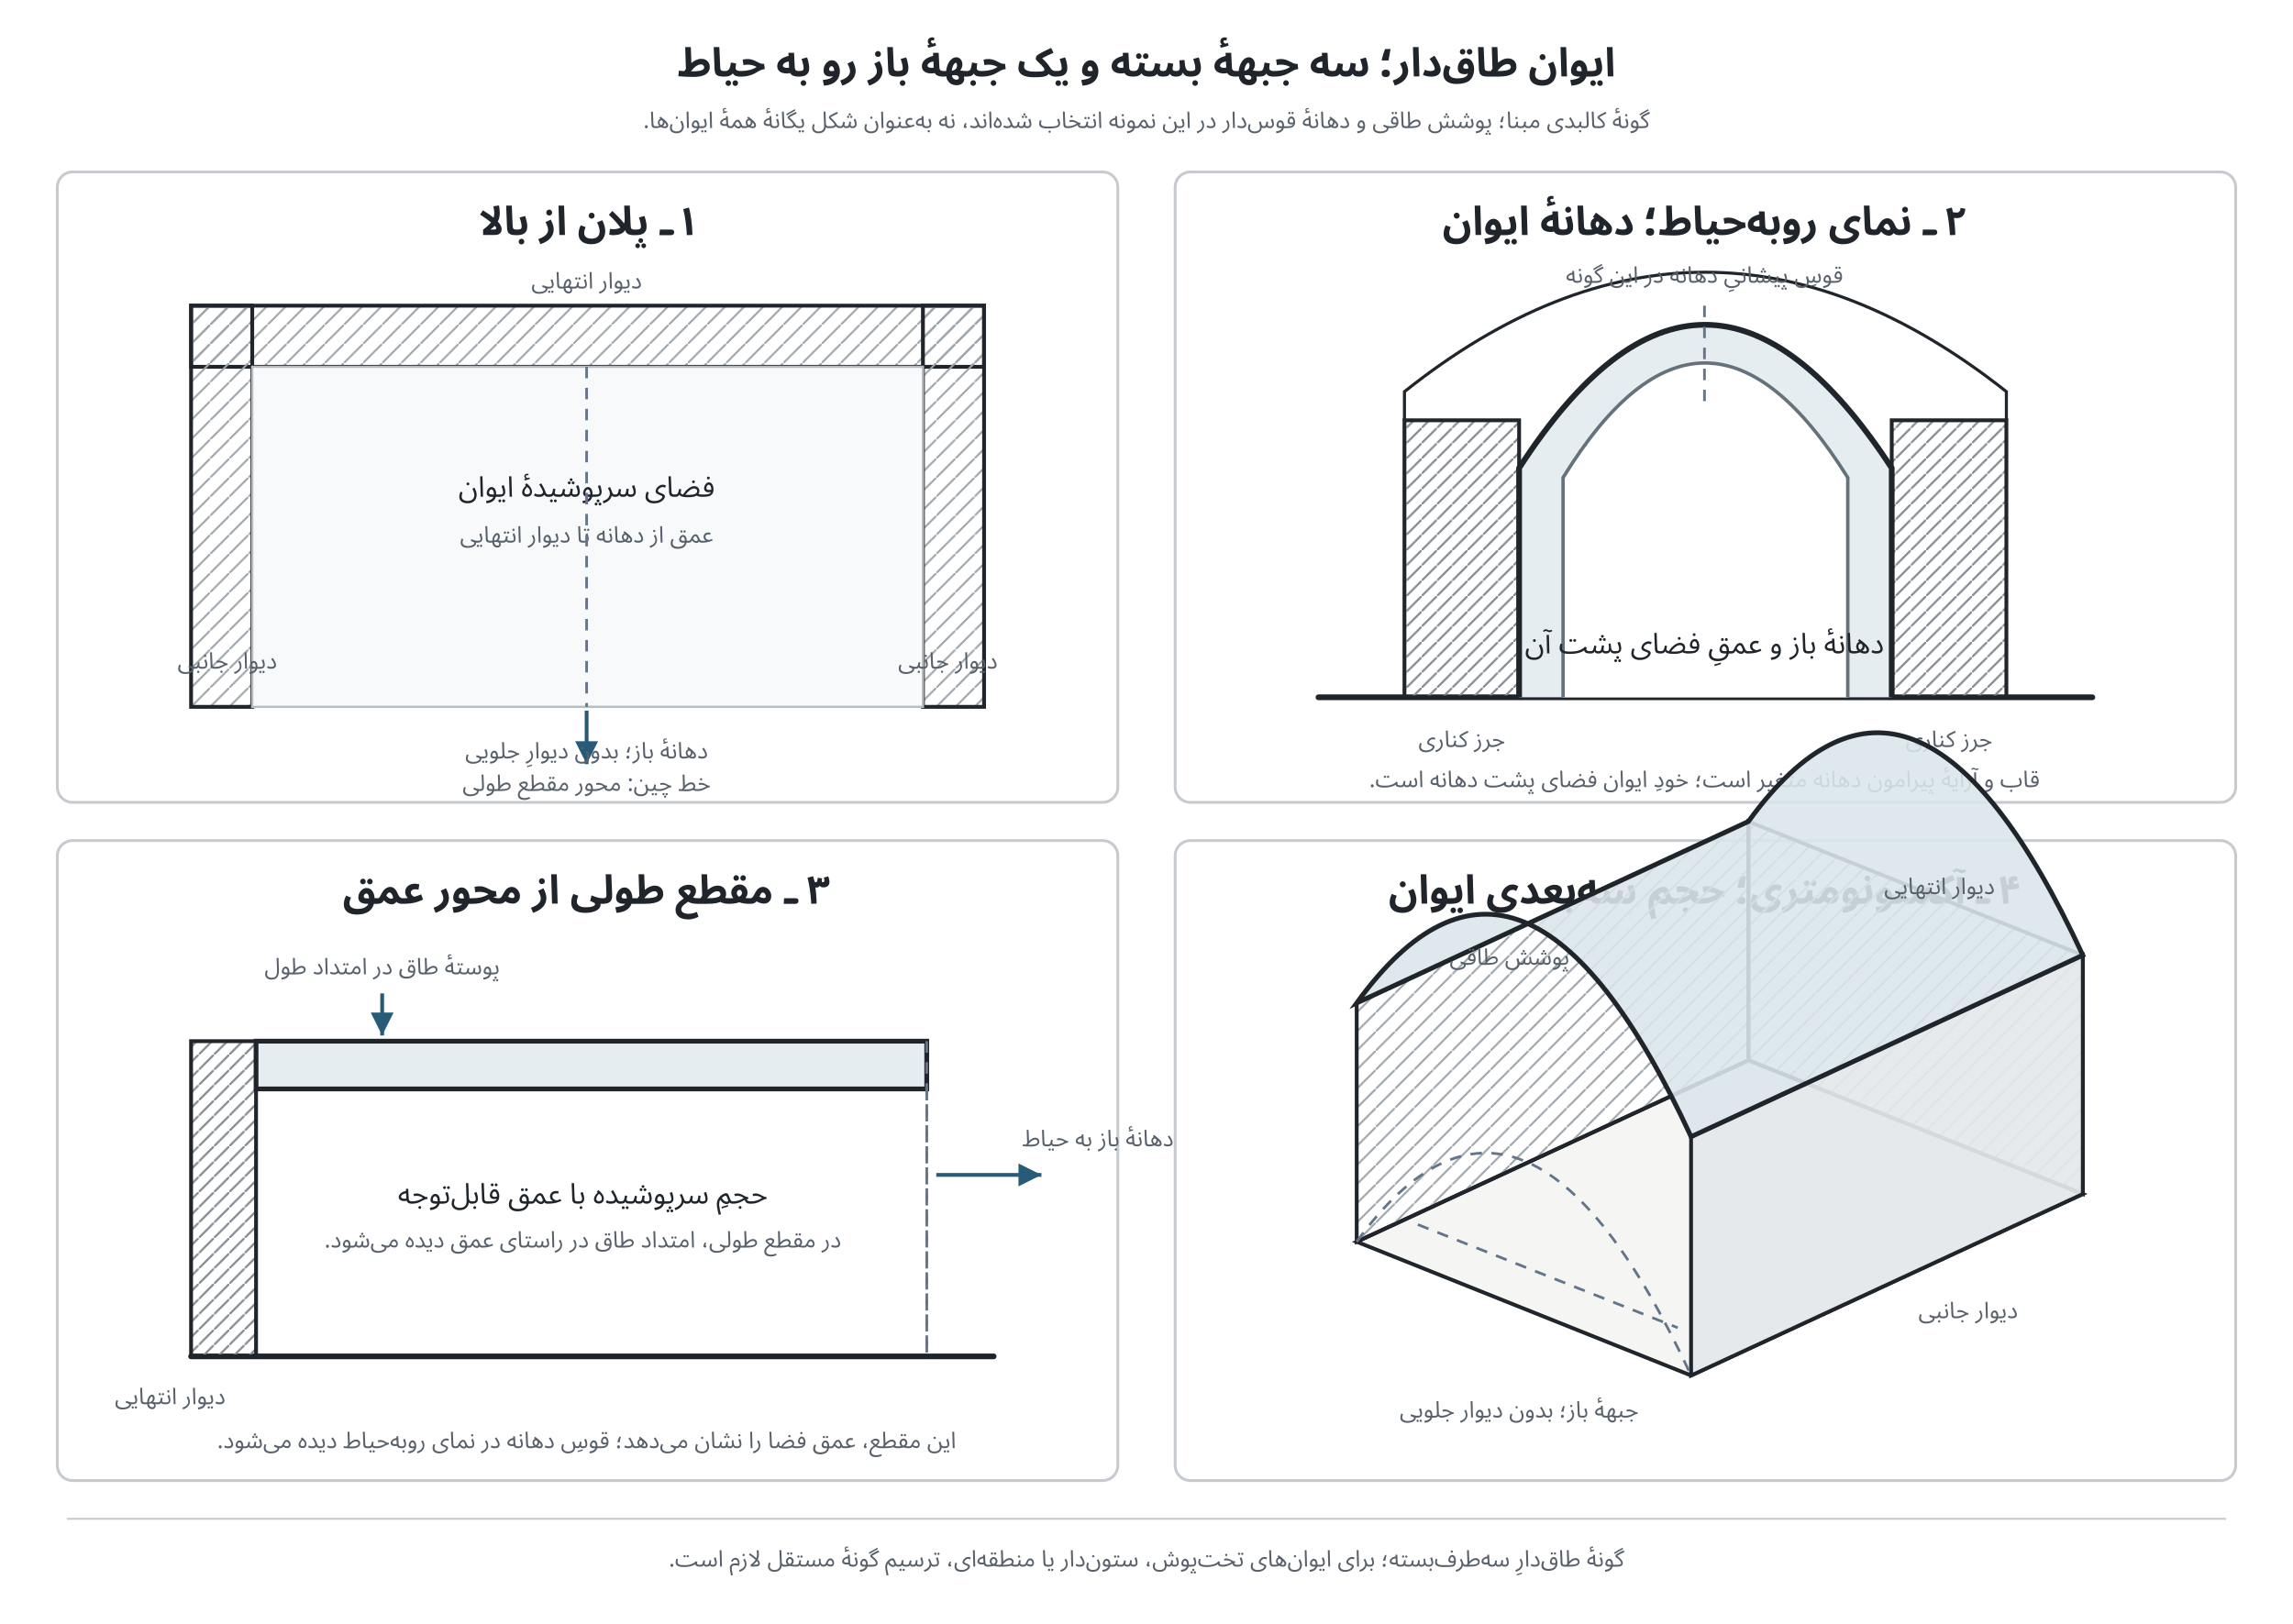
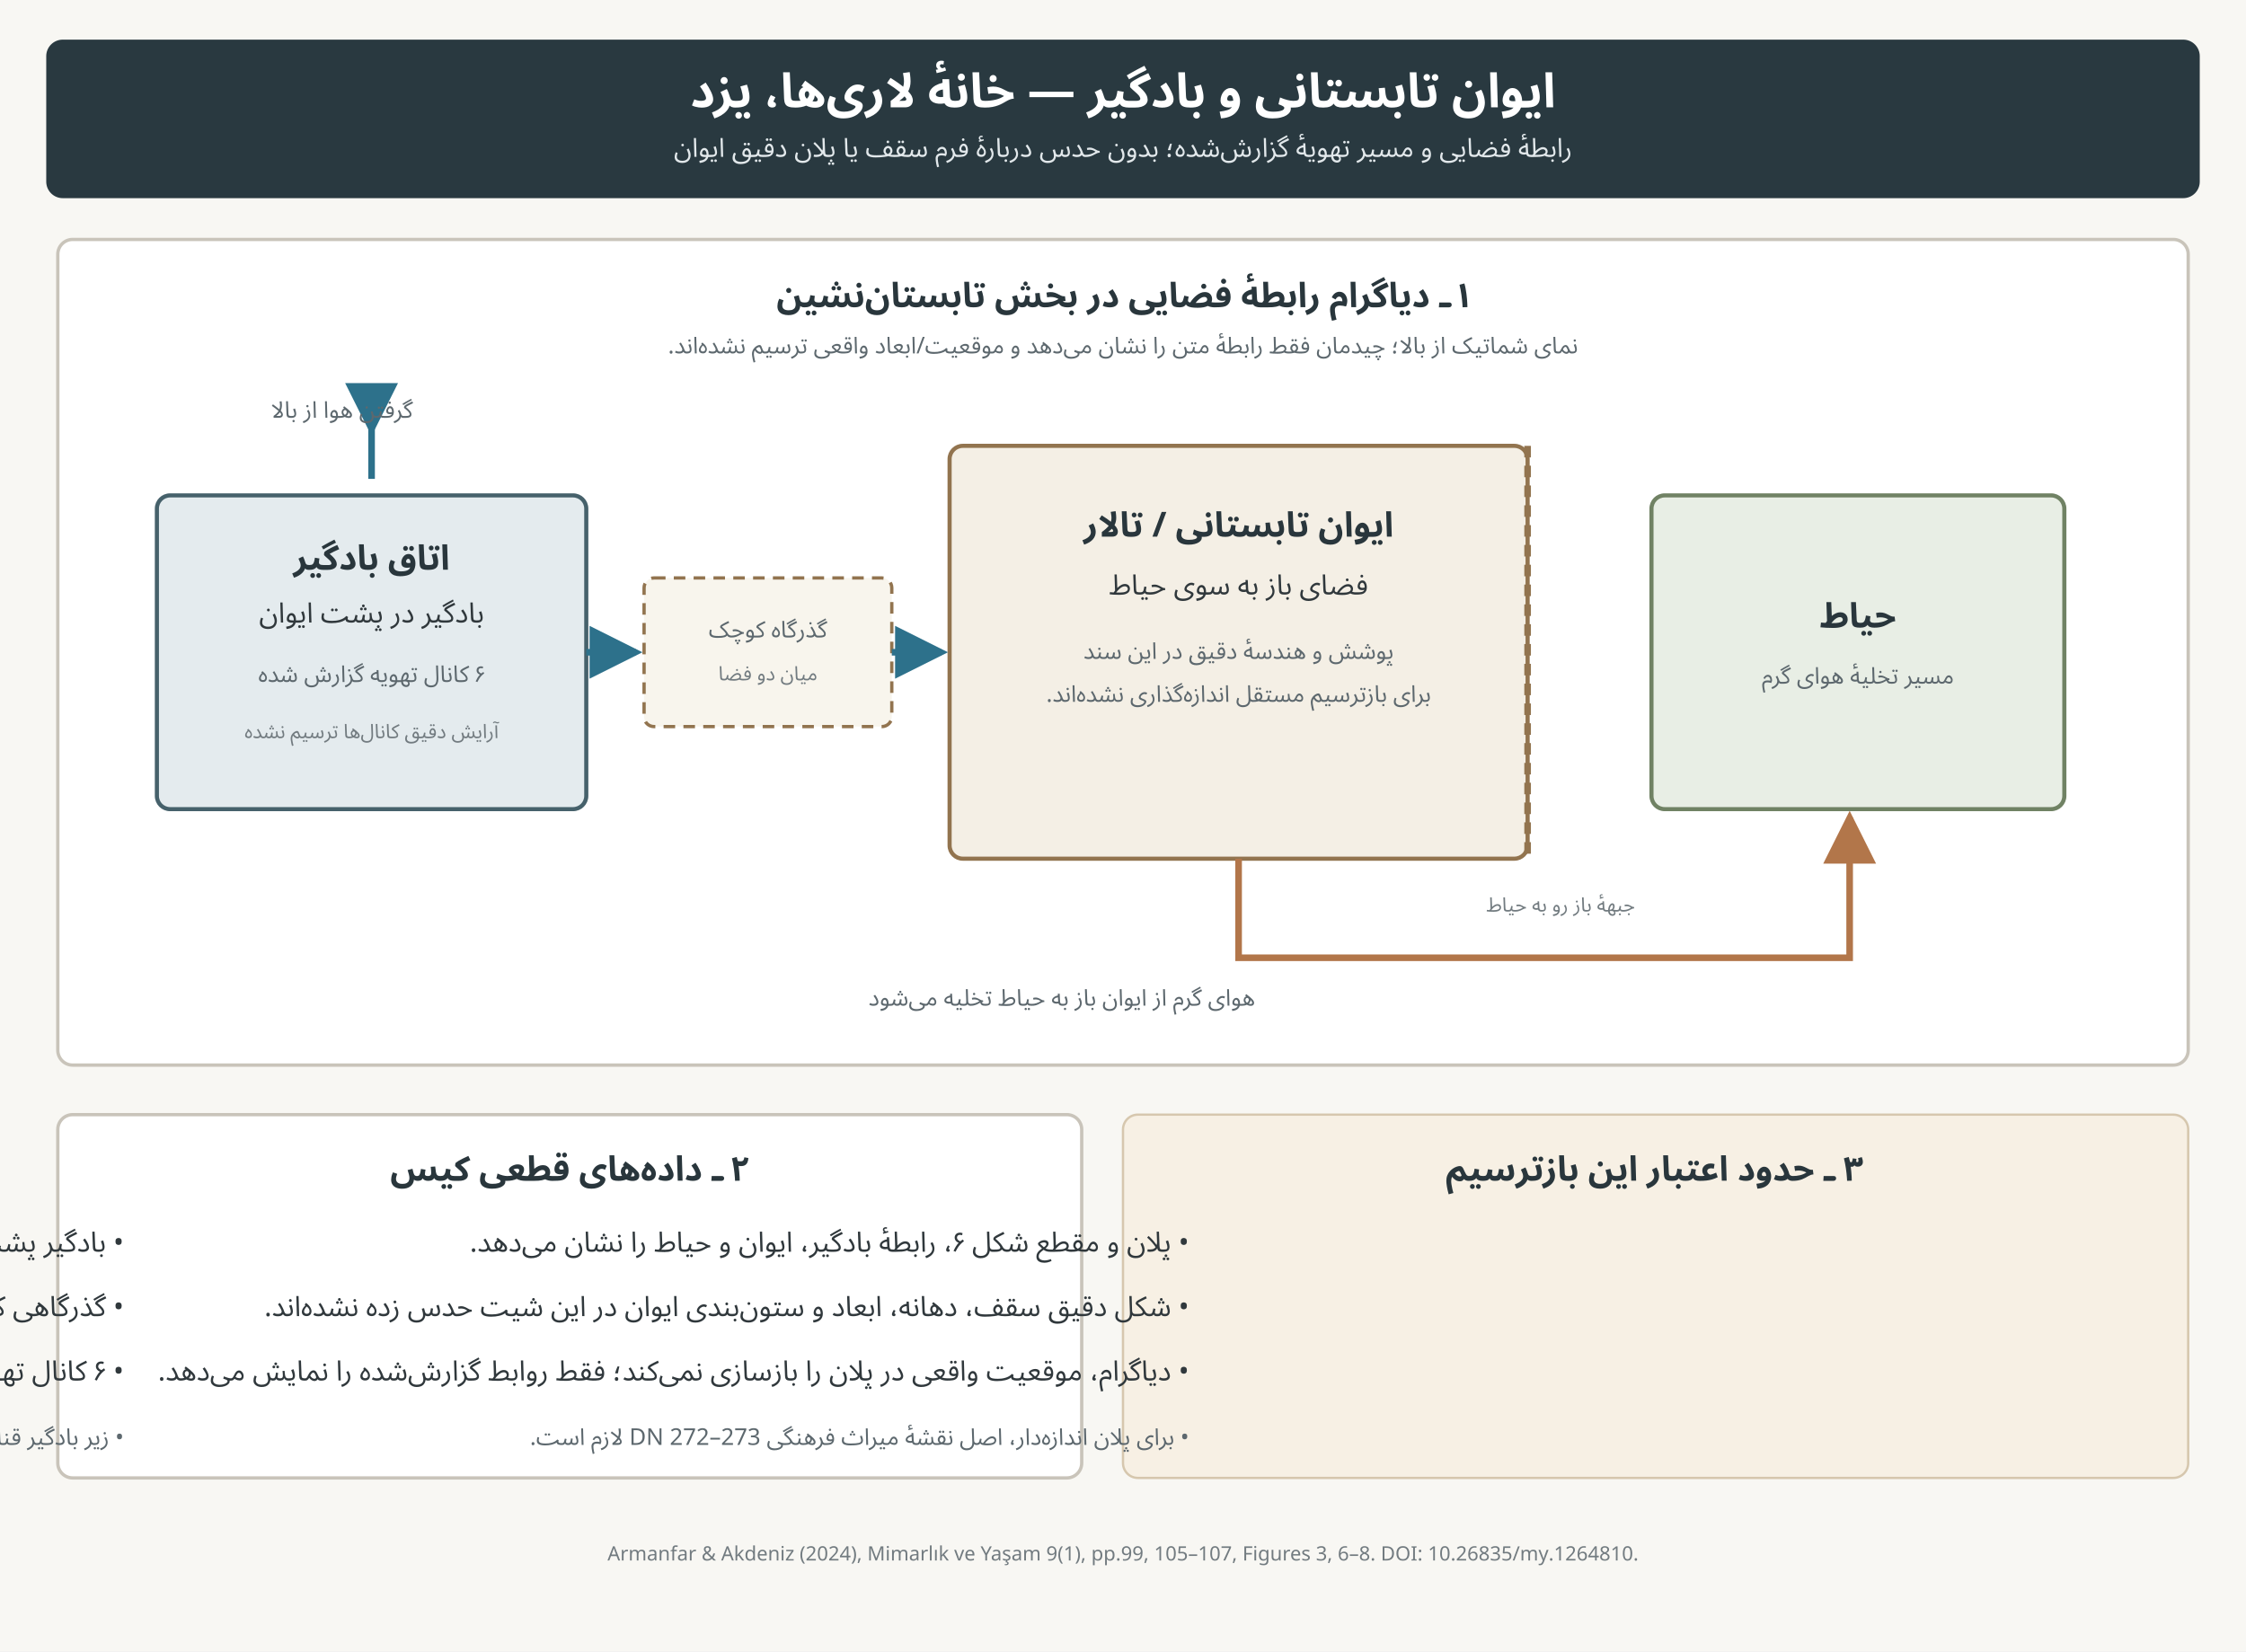
- <svg xmlns="http://www.w3.org/2000/svg" width="1200" height="850" viewBox="0 0 1200 850" role="img" aria-labelledby="title desc">
+ <svg xmlns="http://www.w3.org/2000/svg" width="1360" height="1000" viewBox="0 0 1360 1000" role="img" aria-labelledby="t desc">
  <defs>
-     <pattern id="wall" width="10" height="10" patternUnits="userSpaceOnUse">
-       <path d="M0 10 L10 0" stroke="#9da4aa" stroke-width="1" />
-     </pattern>
-     <pattern id="cut" width="8" height="8" patternUnits="userSpaceOnUse">
-       <path d="M0 8 L8 0" stroke="#858b91" stroke-width="1.1" />
-     </pattern>
-     <marker id="arr" markerWidth="8" markerHeight="8" refX="6" refY="3" orient="auto">
-       <path d="M0 0 L6 3 L0 6 Z" fill="#285b78" />
+     <style>
+  .bg{fill:#f8f7f3}.panel{fill:#fff;stroke:#c9c4ba;stroke-width:2}
+  .title{font-family:Vazirmatn,'Noto Sans Arabic',sans-serif;font-size:29px;font-weight:700;fill:#20282d}
+  .subtitle{font-family:Vazirmatn,'Noto Sans Arabic',sans-serif;font-size:16px;fill:#4d5960}
+  .head{font-family:Vazirmatn,'Noto Sans Arabic',sans-serif;font-size:21px;font-weight:700;fill:#29363c}
+  .body{font-family:Vazirmatn,'Noto Sans Arabic',sans-serif;font-size:17px;fill:#30383c}
+  .small{font-family:Vazirmatn,'Noto Sans Arabic',sans-serif;font-size:14px;fill:#5d686e}
+  .tiny{font-family:Vazirmatn,'Noto Sans Arabic',sans-serif;font-size:12px;fill:#727b80}
+  .room{fill:#edf0ec;stroke:#45544c;stroke-width:2.5}
+  .wind{fill:#e4ebee;stroke:#46616b;stroke-width:2.5}
+  .iwan{fill:#f4efe5;stroke:#92744f;stroke-width:2.5}
+  .yard{fill:#e8eee5;stroke:#708264;stroke-width:2.5}
+  .passage{fill:#f8f5ed;stroke:#92744f;stroke-width:2;stroke-dasharray:7 5}
+  .air{fill:none;stroke:#2d718b;stroke-width:4;marker-end:url(#blueArrow)}
+  .hot{fill:none;stroke:#b2764a;stroke-width:4;marker-end:url(#warmArrow)}
+  .note{fill:#f7f0e4;stroke:#d6c7ae;stroke-width:1.4}
+  .line{fill:none;stroke:#65716c;stroke-width:1.5;stroke-dasharray:6 5}
+  </style>
+     <marker id="blueArrow" markerWidth="9" markerHeight="9" refX="7" refY="4" orient="auto">
+       <path d="M0 0L8 4L0 8Z" fill="#2d718b" />
    </marker>
-     <style>
-  .panel{fill:#fff;stroke:#c7cbd0;stroke-width:1.5}
-  .outline{fill:none;stroke:#20252b;stroke-width:3;stroke-linejoin:round;stroke-linecap:round}
-  .thin{fill:none;stroke:#20252b;stroke-width:1.6}
-  .dash{fill:none;stroke:#64748b;stroke-width:1.4;stroke-dasharray:6 5}
-  .blue{fill:none;stroke:#285b78;stroke-width:2;marker-end:url(#arr)}
-  .head{font:600 21px Vazirmatn,'Noto Sans Arabic',sans-serif;fill:#20252b}
-  .label{font:15px Vazirmatn,'Noto Sans Arabic',sans-serif;fill:#20252b}
-  .small{font:12px Vazirmatn,'Noto Sans Arabic',sans-serif;fill:#58616b}
-  </style>
+     <marker id="warmArrow" markerWidth="9" markerHeight="9" refX="7" refY="4" orient="auto">
+       <path d="M0 0L8 4L0 8Z" fill="#b2764a" />
+     </marker>
  </defs>
-   <rect width="1200" height="850" fill="#fff" />
-   <text x="600" y="40" text-anchor="middle" direction="rtl" class="head">ایوان طاق‌دار؛ سه جبههٔ بسته و یک جبههٔ باز رو به حیاط</text>
-   <text x="600" y="67" text-anchor="middle" direction="rtl" class="small">گونهٔ کالبدی مبنا؛ پوشش طاقی و دهانهٔ قوس‌دار در این نمونه انتخاب شده‌اند، نه به‌عنوان شکل یگانهٔ همهٔ ایوان‌ها.</text>
-   <rect class="panel" x="30" y="90" width="555" height="330" rx="8" />
-   <text x="307" y="123" text-anchor="middle" direction="rtl" class="head">۱ ـ پلان از بالا</text>
-   <rect x="100" y="160" width="415" height="32" fill="url(#wall)" stroke="#20252b" stroke-width="2" />
-   <rect x="100" y="160" width="32" height="210" fill="url(#wall)" stroke="#20252b" stroke-width="2" />
-   <rect x="483" y="160" width="32" height="210" fill="url(#wall)" stroke="#20252b" stroke-width="2" />
-   <rect x="132" y="192" width="351" height="178" fill="#f8f9fa" stroke="#b7bdc3" stroke-width="1.2" />
-   <text x="307" y="260" text-anchor="middle" direction="rtl" class="label">فضای سرپوشیدهٔ ایوان</text>
-   <text x="307" y="284" text-anchor="middle" direction="rtl" class="small">عمق از دهانه تا دیوار انتهایی</text>
-   <text x="307" y="151" text-anchor="middle" direction="rtl" class="small">دیوار انتهایی</text>
-   <text x="145" y="350" text-anchor="start" direction="rtl" class="small">دیوار جانبی</text>
-   <text x="470" y="350" text-anchor="end" direction="rtl" class="small">دیوار جانبی</text>
-   <path d="M307 372 V400" class="blue" />
-   <text x="307" y="397" text-anchor="middle" direction="rtl" class="small">دهانهٔ باز؛ بدون دیوارِ جلویی</text>
-   <text x="307" y="414" text-anchor="middle" direction="rtl" class="small">خط چین: محور مقطع طولی</text>
-   <line x1="307" y1="192" x2="307" y2="370" class="dash" />
-   <rect class="panel" x="615" y="90" width="555" height="330" rx="8" />
-   <text x="892" y="123" text-anchor="middle" direction="rtl" class="head">۲ ـ نمای روبه‌حیاط؛ دهانهٔ ایوان</text>
-   <line x1="690" y1="365" x2="1095" y2="365" class="outline" />
-   <rect x="735" y="220" width="60" height="145" fill="url(#cut)" stroke="#20252b" stroke-width="2" />
-   <rect x="990" y="220" width="60" height="145" fill="url(#cut)" stroke="#20252b" stroke-width="2" />
-   <path d="M795 365 V245 Q892 95 990 245 V365" fill="#e6edf1" stroke="#20252b" stroke-width="3" />
-   <path d="M818 365 V250 Q892 130 967 250 V365" fill="#fff" stroke="#65717b" stroke-width="1.8" />
-   <path d="M735 220 V205 Q892 80 1050 205 V220" class="thin" />
-   <text x="892" y="342" text-anchor="middle" direction="rtl" class="label">دهانهٔ باز و عمقِ فضای پشت آن</text>
-   <path d="M892 210 V155" class="dash" />
-   <text x="892" y="148" text-anchor="middle" direction="rtl" class="small">قوسِ پیشانیِ دهانه در این گونه</text>
-   <text x="765" y="391" text-anchor="middle" direction="rtl" class="small">جرز کناری</text>
-   <text x="1020" y="391" text-anchor="middle" direction="rtl" class="small">جرز کناری</text>
-   <text x="892" y="412" text-anchor="middle" direction="rtl" class="small">قاب و آرایهٔ پیرامون دهانه متغیر است؛ خودِ ایوان فضای پشت دهانه است.</text>
-   <rect class="panel" x="30" y="440" width="555" height="335" rx="8" />
-   <text x="307" y="473" text-anchor="middle" direction="rtl" class="head">۳ ـ مقطع طولی از محور عمق</text>
-   <line x1="100" y1="710" x2="520" y2="710" class="outline" />
-   <rect x="100" y="545" width="34" height="165" fill="url(#cut)" stroke="#20252b" stroke-width="2" />
-   <path d="M134 545 H485 V570 H134 Z" fill="#e6edf1" stroke="#20252b" stroke-width="2.5" />
-   <line x1="134" y1="570" x2="485" y2="570" class="thin" />
-   <line x1="485" y1="545" x2="485" y2="710" class="dash" />
-   <path d="M485 570 L485 710" class="dash" />
-   <text x="305" y="630" text-anchor="middle" direction="rtl" class="label">حجمِ سرپوشیده با عمق قابل‌توجه</text>
-   <text x="305" y="653" text-anchor="middle" direction="rtl" class="small">در مقطع طولی، امتداد طاق در راستای عمق دیده می‌شود.</text>
-   <path d="M200 520 L200 542" class="blue" />
-   <text x="200" y="510" text-anchor="middle" direction="rtl" class="small">پوستهٔ طاق در امتداد طول</text>
-   <path d="M490 615 H545" class="blue" />
-   <text x="535" y="600" text-anchor="end" direction="rtl" class="small">دهانهٔ باز به حیاط</text>
-   <text x="118" y="735" text-anchor="start" direction="rtl" class="small">دیوار انتهایی</text>
-   <text x="307" y="758" text-anchor="middle" direction="rtl" class="small">این مقطع، عمق فضا را نشان می‌دهد؛ قوسِ دهانه در نمای روبه‌حیاط دیده می‌شود.</text>
-   <rect class="panel" x="615" y="440" width="555" height="335" rx="8" />
-   <text x="892" y="473" text-anchor="middle" direction="rtl" class="head">۴ ـ آکسونومتری؛ حجم سه‌بعدی ایوان</text>
-   <polygon points="710,650 885,720 1090,625 915,555" fill="#f5f5f3" stroke="#20252b" stroke-width="2" />
-   <polygon points="710,650 915,555 915,430 710,525" fill="url(#wall)" stroke="#20252b" stroke-width="2" />
-   <polygon points="915,555 1090,625 1090,500 915,430" fill="url(#wall)" stroke="#20252b" stroke-width="2" />
-   <polygon points="885,720 1090,625 1090,500 885,595" fill="#e4e8ea" fill-opacity=".92" stroke="#20252b" stroke-width="2" />
-   <path d="M710 525 Q797 405 885 595 L1090 500 Q1002 310 915 430 Z" fill="#dbe6eb" fill-opacity=".88" stroke="#20252b" stroke-width="2.5" />
-   <line x1="742" y1="641" x2="878" y2="695" class="dash" />
-   <path d="M710 650 Q797 530 885 720" class="dash" />
-   <text x="790" y="505" text-anchor="middle" direction="rtl" class="small">پوشش طاقی</text>
-   <text x="1015" y="468" text-anchor="middle" direction="rtl" class="small">دیوار انتهایی</text>
-   <text x="1030" y="690" text-anchor="middle" direction="rtl" class="small">دیوار جانبی</text>
-   <text x="795" y="742" text-anchor="middle" direction="rtl" class="small">جبههٔ باز؛ بدون دیوار جلویی</text>
-   <line x1="35" y1="795" x2="1165" y2="795" stroke="#c7cbd0" />
-   <text x="600" y="820" text-anchor="middle" direction="rtl" class="small">گونهٔ طاق‌دارِ سه‌طرف‌بسته؛ برای ایوان‌های تخت‌پوش، ستون‌دار یا منطقه‌ای، ترسیم گونهٔ مستقل لازم است.</text>
+   <rect width="1360" height="1000" class="bg" />
+   <rect x="28" y="24" width="1304" height="96" rx="10" fill="#293940" />
+   <text x="680" y="65" text-anchor="middle" class="title" style="fill:#fff" direction="rtl">ایوان تابستانی و بادگیر — خانهٔ لاری‌ها، یزد</text>
+   <text x="680" y="95" text-anchor="middle" class="subtitle" style="fill:#e2e8eb" direction="rtl">رابطهٔ فضایی و مسیر تهویهٔ گزارش‌شده؛ بدون حدس دربارهٔ فرم سقف یا پلان دقیق ایوان</text>
+   <rect x="35" y="145" width="1290" height="500" rx="9" class="panel" />
+   <text x="680" y="186" text-anchor="middle" class="head" direction="rtl">۱ ـ دیاگرام رابطهٔ فضایی در بخش تابستان‌نشین</text>
+   <text x="680" y="214" text-anchor="middle" class="small" direction="rtl">نمای شماتیک از بالا؛ چیدمان فقط رابطهٔ متن را نشان می‌دهد و موقعیت/ابعاد واقعی ترسیم نشده‌اند.</text>
+   <rect x="95" y="300" width="260" height="190" rx="8" class="wind" />
+   <text x="225" y="345" text-anchor="middle" class="head" direction="rtl">اتاق بادگیر</text>
+   <text x="225" y="377" text-anchor="middle" class="body" direction="rtl">بادگیر در پشت ایوان</text>
+   <text x="225" y="413" text-anchor="middle" class="small" direction="rtl">۶ کانال تهویه گزارش شده</text>
+   <text x="225" y="447" text-anchor="middle" class="tiny" direction="rtl">آرایش دقیق کانال‌ها ترسیم نشده</text>
+   <rect x="390" y="350" width="150" height="90" rx="6" class="passage" />
+   <text x="465" y="386" text-anchor="middle" class="small" direction="rtl">گذرگاه کوچک</text>
+   <text x="465" y="412" text-anchor="middle" class="tiny" direction="rtl">میان دو فضا</text>
+   <rect x="575" y="270" width="350" height="250" rx="8" class="iwan" />
+   <text x="750" y="325" text-anchor="middle" class="head" direction="rtl">ایوان تابستانی / تالار</text>
+   <text x="750" y="360" text-anchor="middle" class="body" direction="rtl">فضای باز به سوی حیاط</text>
+   <text x="750" y="399" text-anchor="middle" class="small" direction="rtl">پوشش و هندسهٔ دقیق در این سند</text>
+   <text x="750" y="425" text-anchor="middle" class="small" direction="rtl">برای بازترسیم مستقل اندازه‌گذاری نشده‌اند.</text>
+   <path d="M925 270V520" stroke="#92744f" stroke-width="4" stroke-dasharray="7 5" />
+   <text x="900" y="552" text-anchor="end" class="tiny" direction="rtl">جبههٔ باز رو به حیاط</text>
+   <rect x="1000" y="300" width="250" height="190" rx="8" class="yard" />
+   <text x="1125" y="380" text-anchor="middle" class="head" direction="rtl">حیاط</text>
+   <text x="1125" y="414" text-anchor="middle" class="small" direction="rtl">مسیر تخلیهٔ هوای گرم</text>
+   <path d="M225 290V245H225V260" class="air" />
+   <text x="250" y="253" class="small" direction="rtl">گرفتن هوا از بالا</text>
+   <path d="M355 395H385" class="air" />
+   <path d="M540 395H570" class="air" />
+   <path d="M750 520V580H1120V495" class="hot" />
+   <text x="760" y="609" class="small" direction="rtl">هوای گرم از ایوان باز به حیاط تخلیه می‌شود</text>
+   <rect x="35" y="675" width="620" height="220" rx="9" class="panel" />
+   <text x="345" y="715" text-anchor="middle" class="head" direction="rtl">۲ ـ داده‌های قطعی کیس</text>
+   <text x="75" y="758" class="body" direction="rtl">• بادگیر پشت ایوان و در جبههٔ جنوبی بخش تابستان‌نشین.</text>
+   <text x="75" y="797" class="body" direction="rtl">• گذرگاهی کوچک میان اتاق بادگیر و ایوان.</text>
+   <text x="75" y="836" class="body" direction="rtl">• ۶ کانال تهویه در بخش داخلی بادگیر.</text>
+   <text x="75" y="875" class="small" direction="rtl">• زیر بادگیر قنات/کریز گزارش نشده است.</text>
+   <rect x="680" y="675" width="645" height="220" rx="9" class="note" />
+   <text x="1002" y="715" text-anchor="middle" class="head" direction="rtl">۳ ـ حدود اعتبار این بازترسیم</text>
+   <text x="720" y="758" class="body" direction="rtl">• پلان و مقطع شکل ۶، رابطهٔ بادگیر، ایوان و حیاط را نشان می‌دهد.</text>
+   <text x="720" y="797" class="body" direction="rtl">• شکل دقیق سقف، دهانه، ابعاد و ستون‌بندی ایوان در این شیت حدس زده نشده‌اند.</text>
+   <text x="720" y="836" class="body" direction="rtl">• دیاگرام، موقعیت واقعی در پلان را بازسازی نمی‌کند؛ فقط روابط گزارش‌شده را نمایش می‌دهد.</text>
+   <text x="720" y="875" class="small" direction="rtl">• برای پلان اندازه‌دار، اصل نقشهٔ میراث فرهنگی DN 272–273 لازم است.</text>
+   <text x="680" y="945" text-anchor="middle" class="tiny">Armanfar &amp; Akdeniz (2024), Mimarlık ve Yaşam 9(1), pp.99, 105–107, Figures 3, 6–8. DOI: 10.26835/my.1264810.</text>
</svg>
